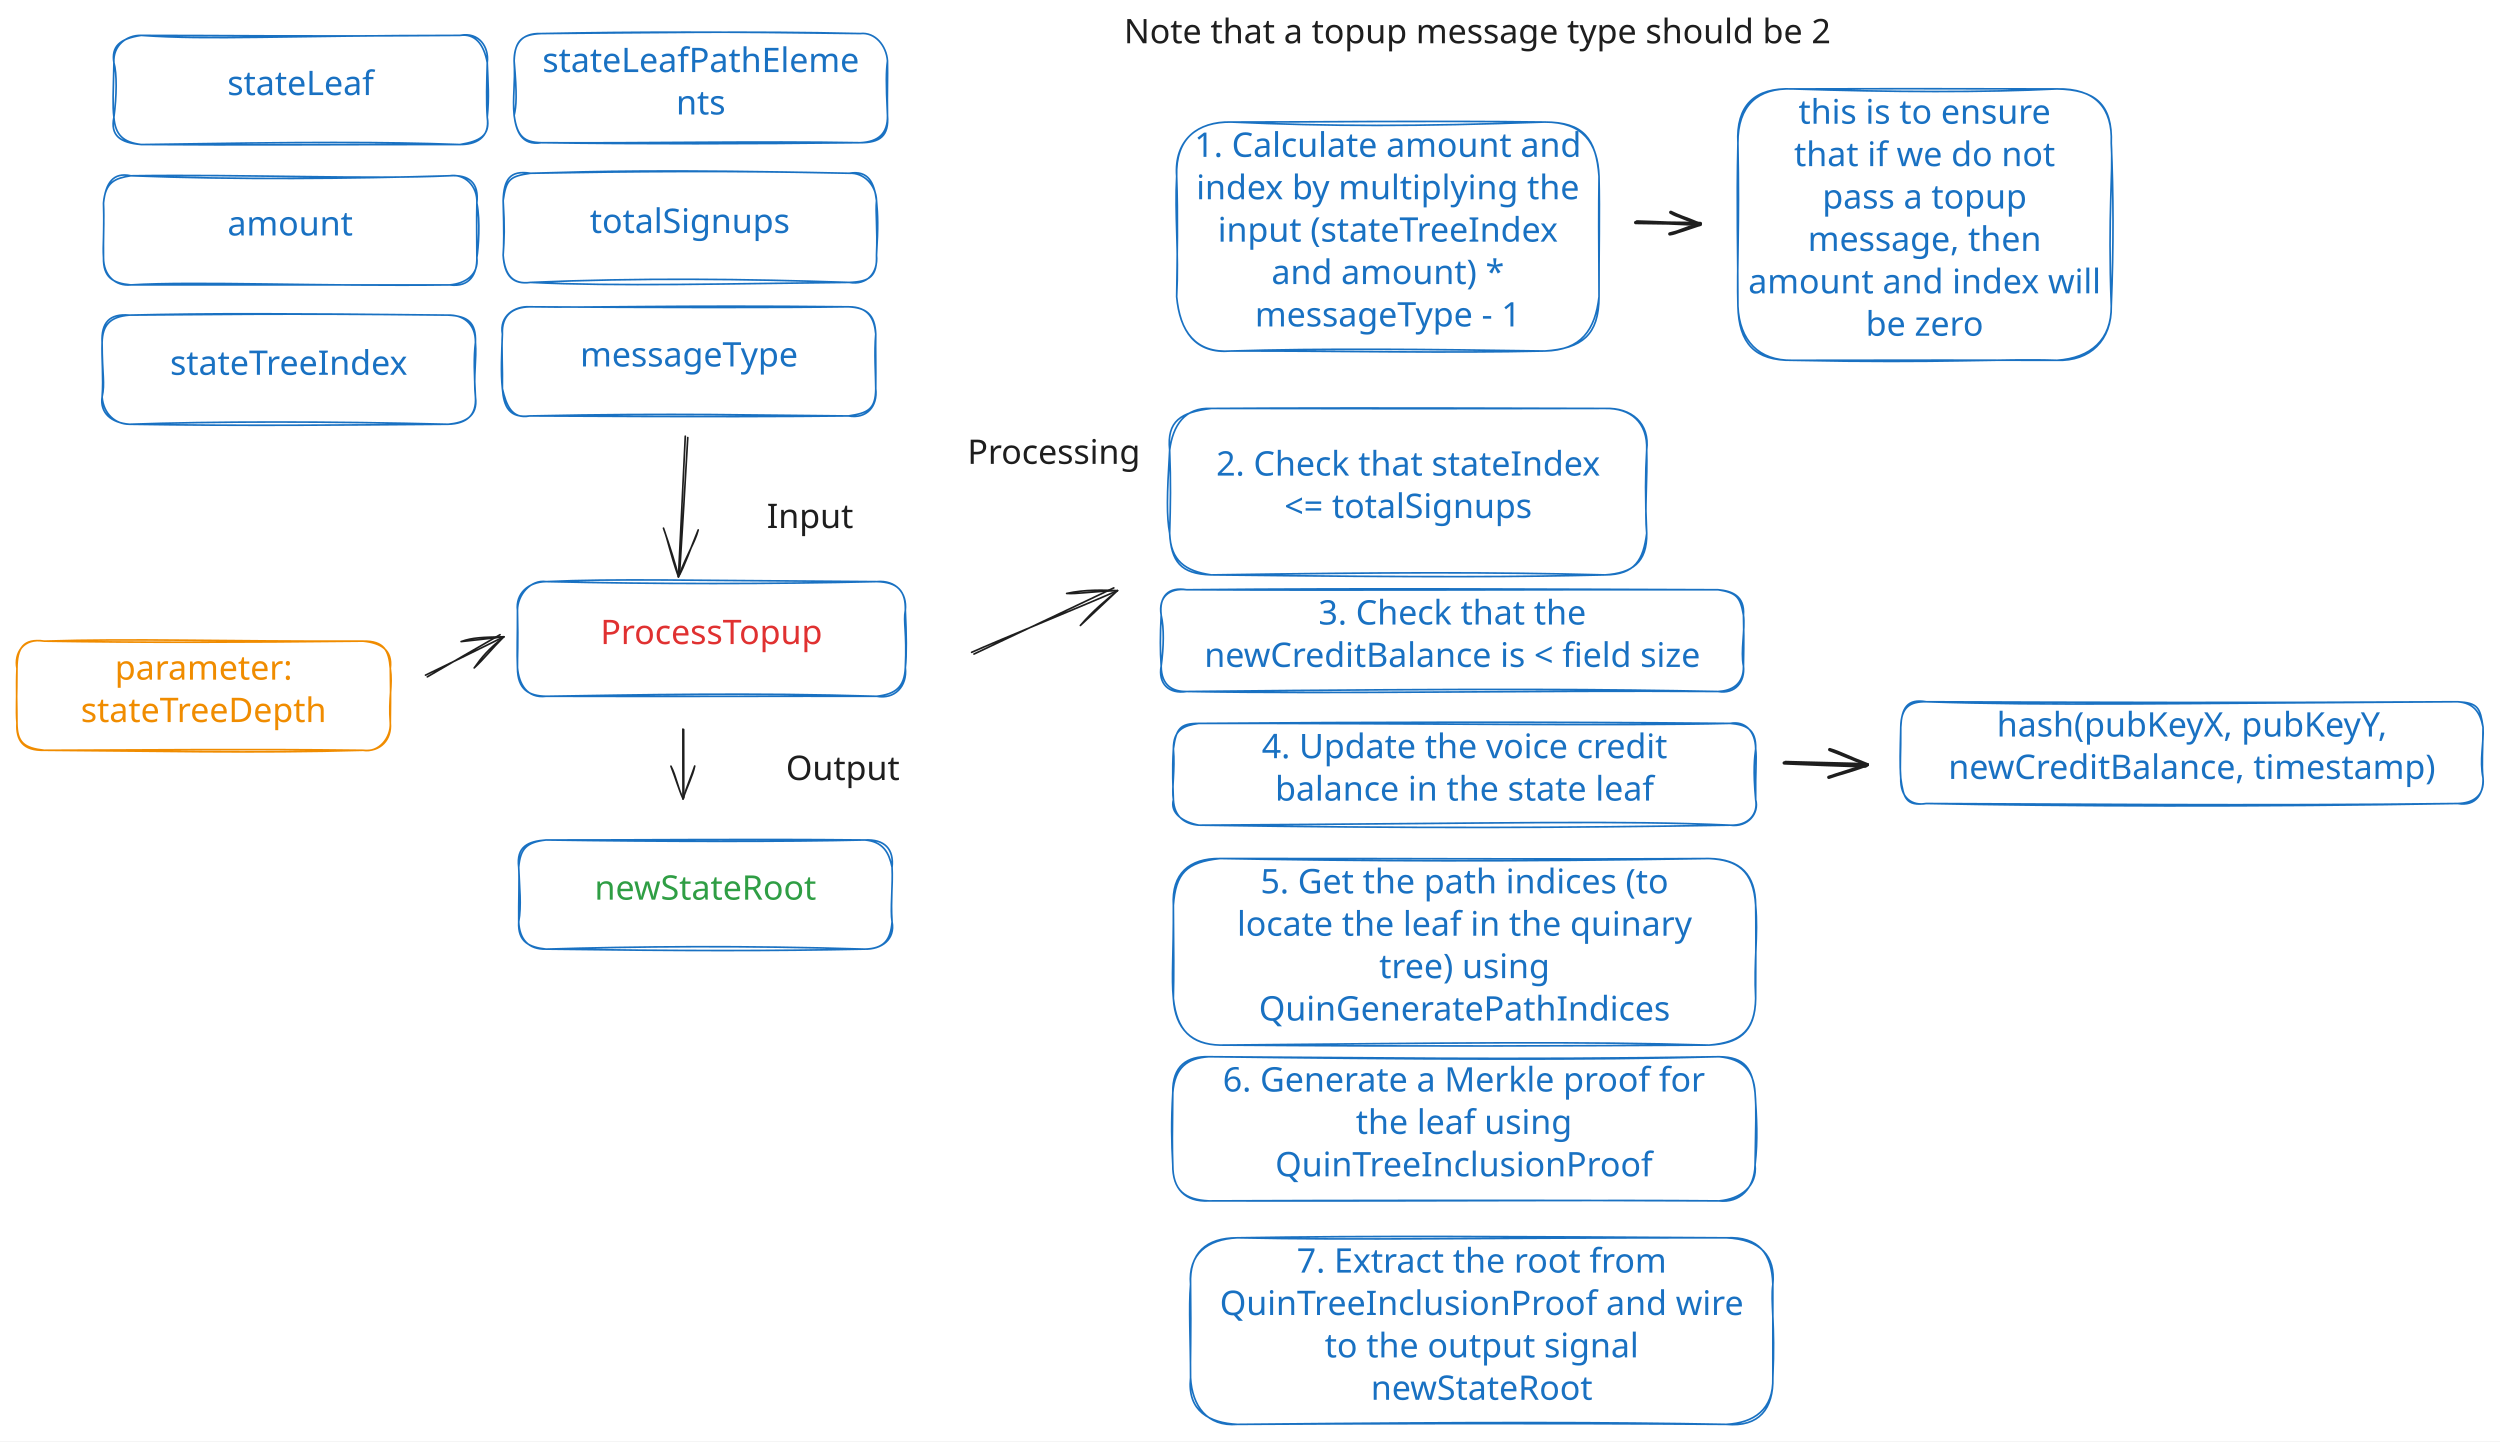
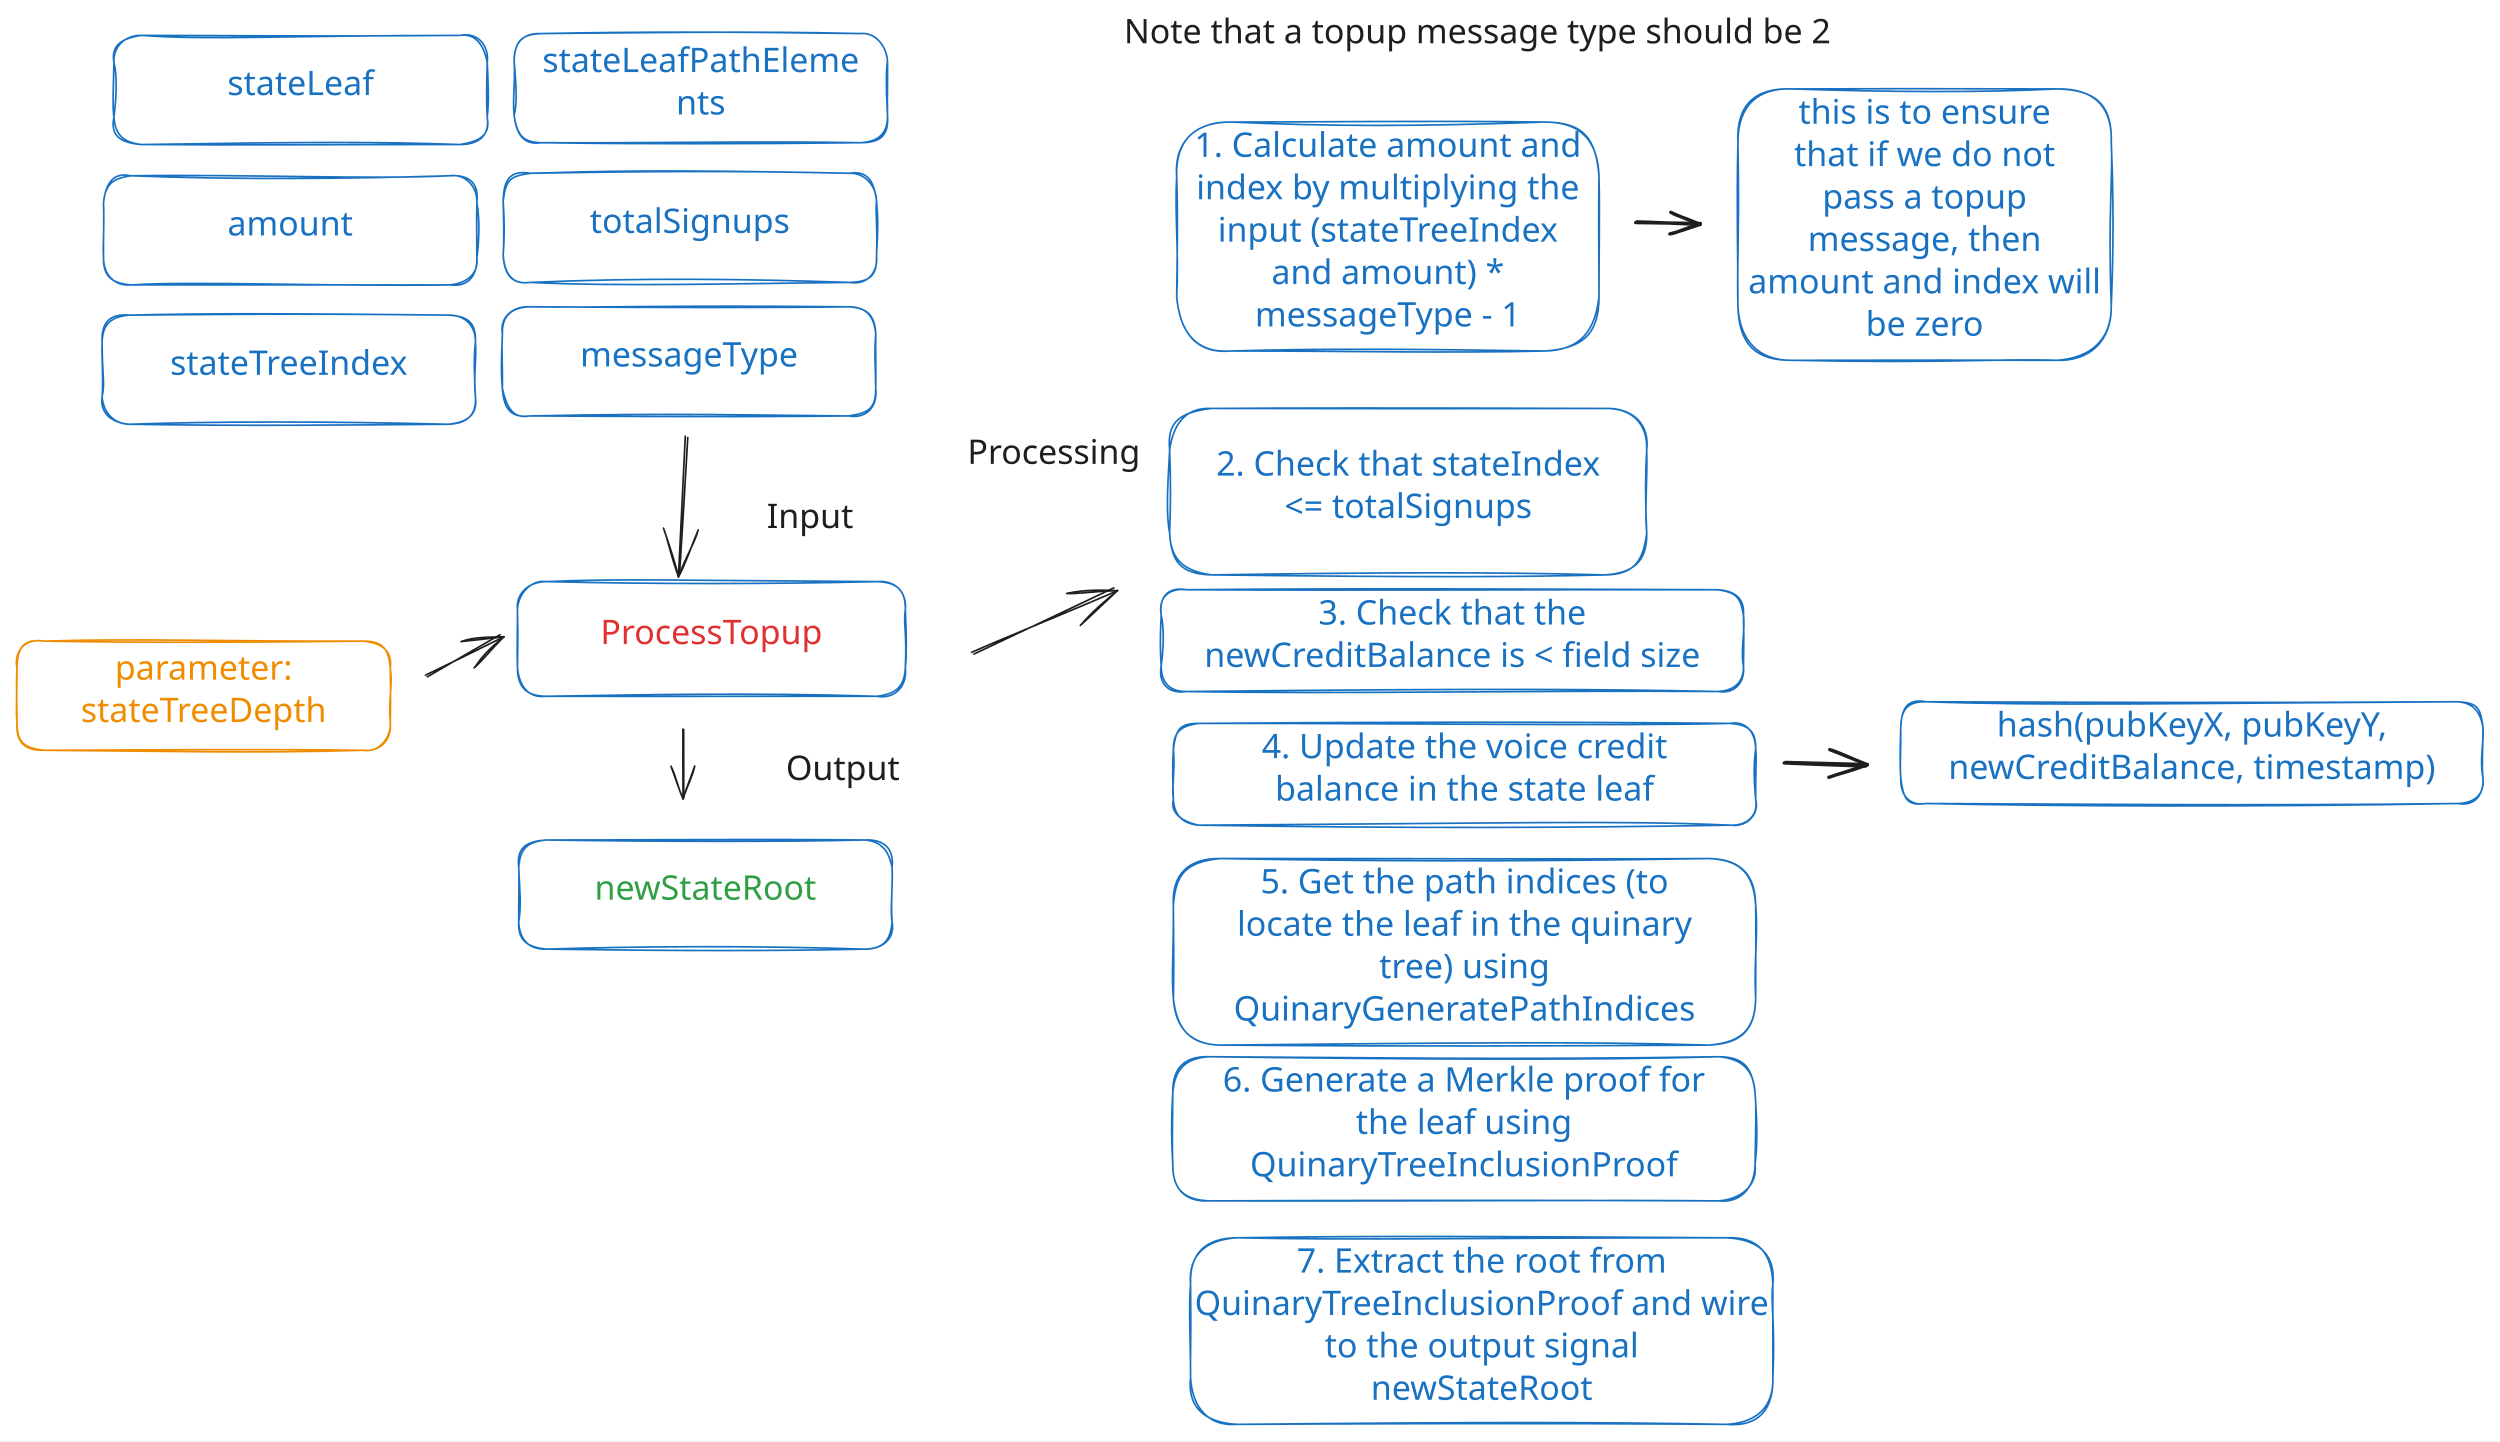
<svg xmlns="http://www.w3.org/2000/svg" version="1.1" viewBox="0 0 1473.952 849.783" width="4421.855" height="2549.349">
  <defs>
    <style class="style-fonts">
      @font-face {
        font-family: "Virgil";
        src: url("https://excalidraw.com/Virgil.woff2");
      }
      @font-face {
        font-family: "Cascadia";
        src: url("https://excalidraw.com/Cascadia.woff2");
      }
      @font-face {
        font-family: "Assistant";
        src: url("https://excalidraw.com/Assistant-Regular.woff2");
      }
    </style>
  </defs>
  <rect x="0" y="0" width="1473.952" height="849.783" fill="#ffffff" />
  <g stroke-linecap="round" transform="translate(305.0938 342.9127) rotate(0 114.3381 33.80052)">
    <path d="M16.9 0 C57.53 -1.87, 99.09 -0.68, 211.78 0 M16.9 0 C82.55 1.51, 148.92 1.5, 211.78 0 M211.78 0 C223.1 -1.04, 229.77 6.62, 228.68 16.9 M211.78 0 C224.37 0.26, 228.95 5.67, 228.68 16.9 M228.68 16.9 C227.38 24.03, 229.65 29.38, 228.68 50.7 M228.68 16.9 C229.34 30.33, 229.53 43.83, 228.68 50.7 M228.68 50.7 C228.16 62.5, 222.59 66.36, 211.78 67.6 M228.68 50.7 C229.96 61.89, 222.26 69.56, 211.78 67.6 M211.78 67.6 C139.81 65.29, 69.82 66.76, 16.9 67.6 M211.78 67.6 C155.59 67.48, 100.16 67.86, 16.9 67.6 M16.9 67.6 C6.87 67.4, -0.02 63.87, 0 50.7 M16.9 67.6 C5.55 69.05, 0.8 60.23, 0 50.7 M0 50.7 C-0.1 44.1, 0.52 37.54, 0 16.9 M0 50.7 C-0.42 42.13, 0.05 31.42, 0 16.9 M0 16.9 C-1.19 7.08, 6.43 0.12, 16.9 0 M0 16.9 C0 7.76, 7.86 -1.36, 16.9 0" stroke="#1971c2" stroke-width="1" fill="none" />
  </g>
  <g transform="translate(352.512 364.2132) rotate(0 66.91992 12.5)">
    <text x="66.92" y="0" font-family="Virgil, Segoe UI Emoji" font-size="20px" fill="#e03131" text-anchor="middle" style="white-space: pre;" direction="ltr" dominant-baseline="text-before-edge">ProcessTopup</text>
  </g>
  <g stroke-linecap="round">
    <g transform="translate(405.4938 257.5425) rotate(0 -2.720255 40.8157)">
      <path d="M0 0.44 C-0.69 13.93, -3.96 67.51, -4.86 81.21 M-1.46 -0.37 C-2.19 13.26, -4.72 69, -5.5 82.53" stroke="#1e1e1e" stroke-width="1" fill="none" />
    </g>
    <g transform="translate(405.4938 257.5425) rotate(0 -2.720255 40.8157)">
      <path d="M-14.32 53.85 C-11.39 61.73, -10.7 67.69, -5.5 82.53 M-14.32 53.85 C-10.7 64.25, -6.8 76.25, -5.5 82.53" stroke="#1e1e1e" stroke-width="1" fill="none" />
    </g>
    <g transform="translate(405.4938 257.5425) rotate(0 -2.720255 40.8157)">
      <path d="M6.17 54.89 C4.16 62.52, -0.08 68.23, -5.5 82.53 M6.17 54.89 C1.93 65.06, -2.02 76.66, -5.5 82.53" stroke="#1e1e1e" stroke-width="1" fill="none" />
    </g>
  </g>
  <mask />
  <g transform="translate(452.0787 295.7899) rotate(0 26.37997 12.5)">
    <text x="0" y="0" font-family="Virgil, Segoe UI Emoji" font-size="20px" fill="#1e1e1e" text-anchor="start" style="white-space: pre;" direction="ltr" dominant-baseline="text-before-edge">Input</text>
  </g>
  <g transform="translate(463.3649 444.3568) rotate(0 34.84996 12.5)">
    <text x="0" y="0" font-family="Virgil, Segoe UI Emoji" font-size="20px" fill="#1e1e1e" text-anchor="start" style="white-space: pre;" direction="ltr" dominant-baseline="text-before-edge">Output</text>
  </g>
  <g stroke-linecap="round">
    <g transform="translate(402.6604 429.672) rotate(0 0.2229014 20.51106)">
      <path d="M0.41 0.45 C0.49 7.16, 0.4 33.93, 0.46 40.74 M-0.04 0.2 C-0.04 7.22, -0.06 34.6, 0.04 41.29" stroke="#1e1e1e" stroke-width="1" fill="none" />
    </g>
    <g transform="translate(402.6604 429.672) rotate(0 0.2229014 20.51106)">
      <path d="M-7.09 22.05 C-4.04 27.85, -3.23 34.17, 0.04 41.29 M-7.09 22.05 C-4.48 28.77, -2.5 35.54, 0.04 41.29" stroke="#1e1e1e" stroke-width="1" fill="none" />
    </g>
    <g transform="translate(402.6604 429.672) rotate(0 0.2229014 20.51106)">
      <path d="M6.94 21.97 C5.76 27.85, 2.34 34.19, 0.04 41.29 M6.94 21.97 C4.65 28.73, 1.73 35.52, 0.04 41.29" stroke="#1e1e1e" stroke-width="1" fill="none" />
    </g>
  </g>
  <mask />
  <g stroke-linecap="round" transform="translate(305.8244 495.2354) rotate(0 110.0576 32.17742)">
    <path d="M16.09 0 C85.53 1.05, 158.03 1.11, 204.03 0 M16.09 0 C73.68 0.08, 132.65 -0.7, 204.03 0 M204.03 0 C214.73 0.93, 218.3 7.29, 220.12 16.09 M204.03 0 C215.82 -0.58, 221.29 5.45, 220.12 16.09 M220.12 16.09 C220.69 27.55, 218.92 41.02, 220.12 48.27 M220.12 16.09 C220.65 25.67, 219.25 34.67, 220.12 48.27 M220.12 48.27 C219.27 58.96, 215.39 64.08, 204.03 64.35 M220.12 48.27 C222.11 58.75, 213.77 64.55, 204.03 64.35 M204.03 64.35 C149.29 65.5, 96.87 65.44, 16.09 64.35 M204.03 64.35 C134.83 62.14, 67.68 62.75, 16.09 64.35 M16.09 64.35 C5.58 64.6, 0.48 58.42, 0 48.27 M16.09 64.35 C6.42 63.22, -0.61 60.37, 0 48.27 M0 48.27 C1.75 38.73, 0.42 27.61, 0 16.09 M0 48.27 C-0.14 36.28, 0.47 22.61, 0 16.09 M0 16.09 C0.93 5.16, 4.53 1.35, 16.09 0 M0 16.09 C-1.49 3.81, 5.48 0.78, 16.09 0" stroke="#1971c2" stroke-width="1" fill="none" />
  </g>
  <g transform="translate(346.6221 514.9128) rotate(0 69.25994 12.5)">
    <text x="69.26" y="0" font-family="Virgil, Segoe UI Emoji" font-size="20px" fill="#2f9e44" text-anchor="middle" style="white-space: pre;" direction="ltr" dominant-baseline="text-before-edge">newStateRoot</text>
  </g>
  <g transform="translate(570.3737 257.9635) rotate(0 49.66994 12.5)">
    <text x="0" y="0" font-family="Virgil, Segoe UI Emoji" font-size="20px" fill="#1e1e1e" text-anchor="start" style="white-space: pre;" direction="ltr" dominant-baseline="text-before-edge">Processing</text>
  </g>
  <g stroke-linecap="round">
    <g transform="translate(574.095 385.6056) rotate(0 41.82364 -19.5667)">
      <path d="M0.14 0.02 C13.79 -6.5, 68.74 -32.34, 82.58 -39 M-1.24 -1.01 C12.71 -7.33, 70.84 -31.05, 84.74 -37.39" stroke="#1e1e1e" stroke-width="1" fill="none" />
    </g>
    <g transform="translate(574.095 385.6056) rotate(0 41.82364 -19.5667)">
      <path d="M62.87 -16.85 C70.71 -26, 78.72 -32.34, 84.74 -37.39 M62.87 -16.85 C67.06 -20.78, 73.54 -26.78, 84.74 -37.39" stroke="#1e1e1e" stroke-width="1" fill="none" />
    </g>
    <g transform="translate(574.095 385.6056) rotate(0 41.82364 -19.5667)">
      <path d="M54.78 -35.72 C65.53 -38.12, 76.44 -37.72, 84.74 -37.39 M54.78 -35.72 C60.86 -35.28, 69.22 -36.89, 84.74 -37.39" stroke="#1e1e1e" stroke-width="1" fill="none" />
    </g>
  </g>
  <mask />
  <g stroke-linecap="round" transform="translate(296.2022 180.8811) rotate(0 110.0576 32.17742)">
    <path d="M16.09 0 C54.49 0.7, 96.49 -1.09, 204.03 0 M16.09 0 C91.09 0.51, 165.77 0.6, 204.03 0 M204.03 0 C214.24 0.53, 219.66 4.13, 220.12 16.09 M204.03 0 C216.04 -0.08, 219.33 7.32, 220.12 16.09 M220.12 16.09 C219.12 26.97, 220.1 40.16, 220.12 48.27 M220.12 16.09 C219.97 25.38, 220.3 34.96, 220.12 48.27 M220.12 48.27 C221.35 58.79, 214.73 66.25, 204.03 64.35 M220.12 48.27 C220.03 60.44, 215.55 62.62, 204.03 64.35 M204.03 64.35 C165.74 64.74, 128.44 65, 16.09 64.35 M204.03 64.35 C152.78 64.03, 102.27 62.48, 16.09 64.35 M16.09 64.35 C4.18 65.8, 0.8 59.11, 0 48.27 M16.09 64.35 C5.37 66.48, 2.23 57.63, 0 48.27 M0 48.27 C-1.03 39, -0.41 27.04, 0 16.09 M0 48.27 C0.26 36.78, -0.59 24.75, 0 16.09 M0 16.09 C-0.49 5.05, 5.93 0.28, 16.09 0 M0 16.09 C-1.92 5.47, 7.15 -0.58, 16.09 0" stroke="#1971c2" stroke-width="1" fill="none" />
  </g>
  <g transform="translate(343.3198 200.5585) rotate(0 62.93993 12.5)">
    <text x="62.94" y="0" font-family="Virgil, Segoe UI Emoji" font-size="20px" fill="#1971c2" text-anchor="middle" style="white-space: pre;" direction="ltr" dominant-baseline="text-before-edge">messageType</text>
  </g>
  <g stroke-linecap="round" transform="translate(693.7411 71.95385) rotate(0 124.5071 67.5)">
    <path d="M32 0 C89.24 2.61, 142.13 2.7, 217.01 0 M32 0 C87.91 0.02, 144.11 -0.87, 217.01 0 M217.01 0 C239.46 -0.07, 248.33 12.37, 249.01 32 M217.01 0 C239.82 0.09, 247.28 9.51, 249.01 32 M249.01 32 C248.73 52.05, 248.8 67.78, 249.01 103 M249.01 32 C249.56 53.79, 248.94 76.74, 249.01 103 M249.01 103 C248.94 125.59, 239.04 133.49, 217.01 135 M249.01 103 C246.75 122.49, 238.55 134.57, 217.01 135 M217.01 135 C158.94 136.37, 101.04 134.91, 32 135 M217.01 135 C149.82 133.97, 84.21 133.31, 32 135 M32 135 C10.67 136.85, 1.94 123.15, 0 103 M32 135 C11.06 136.47, 1.79 123.39, 0 103 M0 103 C1.42 77.1, -1.28 53.89, 0 32 M0 103 C0.32 79.13, 0.85 55.72, 0 32 M0 32 C-1.67 10.76, 12.22 -0.5, 32 0 M0 32 C-0.75 9.29, 12.46 -0.11, 32 0" stroke="#1971c2" stroke-width="1" fill="none" />
  </g>
  <g stroke-linecap="round" transform="translate(10 378.0046) rotate(0 110.0576 32.17742)">
    <path d="M16.09 0 C68.15 -1.73, 122.06 0.23, 204.03 0 M16.09 0 C72.79 0.93, 130.64 0.81, 204.03 0 M204.03 0 C216.49 -0.21, 219.26 5.53, 220.12 16.09 M204.03 0 C214.53 1.05, 221.54 5.13, 220.12 16.09 M220.12 16.09 C221.68 26.41, 218.91 33.37, 220.12 48.27 M220.12 16.09 C220.25 23.29, 220.38 29.96, 220.12 48.27 M220.12 48.27 C221.04 58.01, 214.22 65.55, 204.03 64.35 M220.12 48.27 C220.6 56.82, 213.39 66.02, 204.03 64.35 M204.03 64.35 C142.02 66.3, 75.13 64.7, 16.09 64.35 M204.03 64.35 C136.11 63.48, 66.85 64.26, 16.09 64.35 M16.09 64.35 C4.07 63, 0.1 59.67, 0 48.27 M16.09 64.35 C3.52 64.66, -0.57 58.63, 0 48.27 M0 48.27 C0.05 39.26, -0.55 26.5, 0 16.09 M0 48.27 C-0.68 40.49, 0.03 33.16, 0 16.09 M0 16.09 C0.1 4.04, 3.7 -1.75, 16.09 0 M0 16.09 C-1.8 7.18, 3.68 -2.17, 16.09 0" stroke="#f08c00" stroke-width="1" fill="none" />
  </g>
  <g transform="translate(39.11765 385.1821) rotate(0 80.93992 25)">
    <text x="80.94" y="0" font-family="Virgil, Segoe UI Emoji" font-size="20px" fill="#f08c00" text-anchor="middle" style="white-space: pre;" direction="ltr" dominant-baseline="text-before-edge">parameter: </text>
    <text x="80.94" y="25" font-family="Virgil, Segoe UI Emoji" font-size="20px" fill="#f08c00" text-anchor="middle" style="white-space: pre;" direction="ltr" dominant-baseline="text-before-edge">stateTreeDepth</text>
  </g>
  <g stroke-linecap="round">
    <g transform="translate(251.1663 399.0185) rotate(0 22.2789 -12.10115)">
      <path d="M0.77 0.05 C8.11 -4.26, 36.44 -20.76, 43.65 -24.81 M-0.29 -0.97 C7.47 -4.61, 38.67 -19.93, 45.89 -23.59" stroke="#1e1e1e" stroke-width="1" fill="none" />
    </g>
    <g transform="translate(251.1663 399.0185) rotate(0 22.2789 -12.10115)">
      <path d="M28.41 -5.22 C32.98 -11.73, 36.55 -15.94, 45.89 -23.59 M28.41 -5.22 C34.44 -10.78, 38.36 -16.08, 45.89 -23.59" stroke="#1e1e1e" stroke-width="1" fill="none" />
    </g>
    <g transform="translate(251.1663 399.0185) rotate(0 22.2789 -12.10115)">
      <path d="M20.69 -20.75 C27.45 -23.18, 33.07 -23.26, 45.89 -23.59 M20.69 -20.75 C29.07 -21.66, 35.3 -22.32, 45.89 -23.59" stroke="#1e1e1e" stroke-width="1" fill="none" />
    </g>
  </g>
  <mask />
  <g stroke-linecap="round" transform="translate(60.19857 185.7884) rotate(0 110.0576 32.17742)">
    <path d="M16.09 0 C62.22 -1.13, 107.83 -1.02, 204.03 0 M16.09 0 C59.03 -0.2, 102.34 -1.15, 204.03 0 M204.03 0 C215.74 0.57, 220.52 4.29, 220.12 16.09 M204.03 0 C212.68 -0.24, 220.27 4.96, 220.12 16.09 M220.12 16.09 C220.93 26.13, 218.82 35.82, 220.12 48.27 M220.12 16.09 C219.02 25.03, 219.41 34.5, 220.12 48.27 M220.12 48.27 C221.81 60.3, 213 63.5, 204.03 64.35 M220.12 48.27 C220.78 58.91, 215.13 64.01, 204.03 64.35 M204.03 64.35 C135.41 62.57, 64.31 62.6, 16.09 64.35 M204.03 64.35 C143.56 64.83, 81.93 65.41, 16.09 64.35 M16.09 64.35 C5.35 63.47, -1.37 57.66, 0 48.27 M16.09 64.35 C7.58 64.29, 0.84 58.06, 0 48.27 M0 48.27 C1.83 40.03, 0.06 35.6, 0 16.09 M0 48.27 C0.87 36.89, -0.34 25.69, 0 16.09 M0 16.09 C-0.54 4.56, 4.18 -1.01, 16.09 0 M0 16.09 C0.29 5.95, 4.53 0.96, 16.09 0" stroke="#1971c2" stroke-width="1" fill="none" />
  </g>
  <g transform="translate(91.20621 205.4659) rotate(0 79.04993 12.5)">
    <text x="79.05" y="0" font-family="Virgil, Segoe UI Emoji" font-size="20px" fill="#1971c2" text-anchor="middle" style="white-space: pre;" direction="ltr" dominant-baseline="text-before-edge">stateTreeIndex</text>
  </g>
  <g stroke-linecap="round" transform="translate(61.02653 103.6279) rotate(0 110.0576 32.17742)">
    <path d="M16.09 0 C84.72 -0.96, 156.62 2.27, 204.03 0 M16.09 0 C79.6 2.47, 144.96 1.77, 204.03 0 M204.03 0 C212.97 -1.42, 220.64 6.16, 220.12 16.09 M204.03 0 C215.65 -0.8, 221.47 4.18, 220.12 16.09 M220.12 16.09 C222.25 26.63, 221.03 42.69, 220.12 48.27 M220.12 16.09 C219.86 27.01, 220.12 37.07, 220.12 48.27 M220.12 48.27 C220.31 57.78, 216.15 65.92, 204.03 64.35 M220.12 48.27 C221.32 58.33, 213.33 63.58, 204.03 64.35 M204.03 64.35 C128.46 65.32, 54.07 61.95, 16.09 64.35 M204.03 64.35 C133.66 64.39, 64.65 64.32, 16.09 64.35 M16.09 64.35 C7.16 65.22, -0.02 58.97, 0 48.27 M16.09 64.35 C5.46 63.36, -0.22 59.93, 0 48.27 M0 48.27 C-0.53 40.11, 0.55 35.99, 0 16.09 M0 48.27 C-0.22 37.87, 0.48 25.23, 0 16.09 M0 16.09 C1.02 3.73, 6.8 1.45, 16.09 0 M0 16.09 C1.27 4.1, 5.83 -2.25, 16.09 0" stroke="#1971c2" stroke-width="1" fill="none" />
  </g>
  <g transform="translate(136.5441 123.3053) rotate(0 34.53997 12.5)">
    <text x="34.54" y="0" font-family="Virgil, Segoe UI Emoji" font-size="20px" fill="#1971c2" text-anchor="middle" style="white-space: pre;" direction="ltr" dominant-baseline="text-before-edge">amount</text>
  </g>
  <g stroke-linecap="round" transform="translate(296.654 102.1535) rotate(0 110.0576 32.17742)">
    <path d="M16.09 0 C55.14 -1.16, 94.08 -2.35, 204.03 0 M16.09 0 C76.54 -1.06, 134.64 -1.64, 204.03 0 M204.03 0 C215.37 -1.89, 218.74 5.5, 220.12 16.09 M204.03 0 C212.64 -0.53, 219.84 6.99, 220.12 16.09 M220.12 16.09 C219.38 23.49, 220.82 32.02, 220.12 48.27 M220.12 16.09 C220.92 24.62, 221.19 31.29, 220.12 48.27 M220.12 48.27 C221.17 58.89, 214.37 66.19, 204.03 64.35 M220.12 48.27 C220.53 60.65, 216.41 63.94, 204.03 64.35 M204.03 64.35 C142.08 62.24, 80.72 61.56, 16.09 64.35 M204.03 64.35 C134.57 65.07, 65.97 66.85, 16.09 64.35 M16.09 64.35 C5.92 65.74, 0.71 60.74, 0 48.27 M16.09 64.35 C5.84 65.73, 0.95 60.21, 0 48.27 M0 48.27 C0.67 38.88, 1 31.88, 0 16.09 M0 48.27 C0.43 42.06, 0.51 35.17, 0 16.09 M0 16.09 C0.42 3.58, 3.97 -1.93, 16.09 0 M0 16.09 C1.8 3.5, 3.97 1.8, 16.09 0" stroke="#1971c2" stroke-width="1" fill="none" />
  </g>
  <g transform="translate(356.0416 121.8309) rotate(0 50.66994 12.5)">
    <text x="50.67" y="0" font-family="Virgil, Segoe UI Emoji" font-size="20px" fill="#1971c2" text-anchor="middle" style="white-space: pre;" direction="ltr" dominant-baseline="text-before-edge">totalSignups</text>
  </g>
  <g stroke-linecap="round" transform="translate(67.15681 20.86625) rotate(0 110.0576 32.17742)">
    <path d="M16.09 0 C56.84 2.95, 99.44 0.05, 204.03 0 M16.09 0 C63.61 -0.03, 109.81 0.75, 204.03 0 M204.03 0 C212.77 -1.27, 218.12 5.09, 220.12 16.09 M204.03 0 C215.41 -2.28, 221.31 7.09, 220.12 16.09 M220.12 16.09 C220.57 28.06, 221.33 36.2, 220.12 48.27 M220.12 16.09 C219.78 28.08, 219.48 39.06, 220.12 48.27 M220.12 48.27 C221.97 59.03, 215.88 62.39, 204.03 64.35 M220.12 48.27 C221.92 60.78, 212.88 64.44, 204.03 64.35 M204.03 64.35 C136.73 64.3, 72.69 64.82, 16.09 64.35 M204.03 64.35 C158.21 62.65, 113.03 62.8, 16.09 64.35 M16.09 64.35 C5.6 63.02, 0.82 58.82, 0 48.27 M16.09 64.35 C3.77 63.32, -2.23 59.18, 0 48.27 M0 48.27 C1.68 35.83, 1.85 22.31, 0 16.09 M0 48.27 C-0.86 41.63, -0.38 33.18, 0 16.09 M0 16.09 C-1.55 6.51, 3.38 1.92, 16.09 0 M0 16.09 C-0.66 6.08, 7.37 -0.26, 16.09 0" stroke="#1971c2" stroke-width="1" fill="none" />
  </g>
  <g transform="translate(125.3544 40.54367) rotate(0 51.85995 12.5)">
    <text x="51.86" y="0" font-family="Virgil, Segoe UI Emoji" font-size="20px" fill="#1971c2" text-anchor="middle" style="white-space: pre;" direction="ltr" dominant-baseline="text-before-edge">stateLeaf</text>
  </g>
  <g stroke-linecap="round" transform="translate(303.1245 19.78877) rotate(0 110.0576 32.17742)">
    <path d="M16.09 0 C71.71 -1.13, 125.05 -1.11, 204.03 0 M16.09 0 C78.34 -0.43, 139.39 -1.58, 204.03 0 M204.03 0 C212.84 -1.02, 219.55 7.33, 220.12 16.09 M204.03 0 C213.15 -1, 219.5 7.47, 220.12 16.09 M220.12 16.09 C219.32 22.17, 219.16 28.57, 220.12 48.27 M220.12 16.09 C220.37 25.78, 219.87 34.74, 220.12 48.27 M220.12 48.27 C220.36 58.92, 214.76 63.83, 204.03 64.35 M220.12 48.27 C221.05 60.49, 215.71 64.38, 204.03 64.35 M204.03 64.35 C143.22 63.26, 80.22 64.7, 16.09 64.35 M204.03 64.35 C138.74 65.11, 73.3 65.2, 16.09 64.35 M16.09 64.35 C4.2 66.23, 1.17 57.34, 0 48.27 M16.09 64.35 C5.79 64.1, 1.78 60.64, 0 48.27 M0 48.27 C1.31 42.61, 1.8 36.71, 0 16.09 M0 48.27 C-1.03 37.74, 0.78 29.26, 0 16.09 M0 16.09 C0.04 7.08, 3.51 -0.5, 16.09 0 M0 16.09 C0.48 3.81, 4.83 0.47, 16.09 0" stroke="#1971c2" stroke-width="1" fill="none" />
  </g>
  <g transform="translate(310.8122 26.96619) rotate(0 102.3699 25)">
    <text x="102.37" y="0" font-family="Virgil, Segoe UI Emoji" font-size="20px" fill="#1971c2" text-anchor="middle" style="white-space: pre;" direction="ltr" dominant-baseline="text-before-edge">stateLeafPathEleme</text>
    <text x="102.37" y="25" font-family="Virgil, Segoe UI Emoji" font-size="20px" fill="#1971c2" text-anchor="middle" style="white-space: pre;" direction="ltr" dominant-baseline="text-before-edge">nts</text>
  </g>
  <g transform="translate(699.3683 76.95385) rotate(0 118.8799 62.5)">
    <text x="118.88" y="0" font-family="Virgil, Segoe UI Emoji" font-size="20px" fill="#1971c2" text-anchor="middle" style="white-space: pre;" direction="ltr" dominant-baseline="text-before-edge">1. Calculate amount and</text>
    <text x="118.88" y="25" font-family="Virgil, Segoe UI Emoji" font-size="20px" fill="#1971c2" text-anchor="middle" style="white-space: pre;" direction="ltr" dominant-baseline="text-before-edge">index by multiplying the </text>
    <text x="118.88" y="50" font-family="Virgil, Segoe UI Emoji" font-size="20px" fill="#1971c2" text-anchor="middle" style="white-space: pre;" direction="ltr" dominant-baseline="text-before-edge">input (stateTreeIndex </text>
    <text x="118.88" y="75" font-family="Virgil, Segoe UI Emoji" font-size="20px" fill="#1971c2" text-anchor="middle" style="white-space: pre;" direction="ltr" dominant-baseline="text-before-edge">and amount) * </text>
    <text x="118.88" y="100" font-family="Virgil, Segoe UI Emoji" font-size="20px" fill="#1971c2" text-anchor="middle" style="white-space: pre;" direction="ltr" dominant-baseline="text-before-edge">messageType - 1</text>
  </g>
  <g transform="translate(662.6824 10) rotate(0 227.5398 12.5)">
    <text x="0" y="0" font-family="Virgil, Segoe UI Emoji" font-size="20px" fill="#1e1e1e" text-anchor="start" style="white-space: pre;" direction="ltr" dominant-baseline="text-before-edge">Note that a topup message type should be 2</text>
  </g>
  <g stroke-linecap="round" transform="translate(1024.643 52.43111) rotate(0 110.0576 80)">
    <path d="M32 0 C74.21 -0.15, 117.51 -0.22, 188.12 0 M32 0 C89.99 1.97, 146.41 2.13, 188.12 0 M188.12 0 C210.84 -0.48, 221.04 11.47, 220.12 32 M188.12 0 C210.62 0.44, 220.95 8.96, 220.12 32 M220.12 32 C221.29 50.49, 218.04 71.95, 220.12 128 M220.12 32 C221.41 62.16, 221.57 92.34, 220.12 128 M220.12 128 C220.51 148.28, 207.61 160.68, 188.12 160 M220.12 128 C220.31 147.67, 208.23 158.61, 188.12 160 M188.12 160 C154.62 158.86, 123.02 161.95, 32 160 M188.12 160 C146.5 159.89, 104.22 159.84, 32 160 M32 160 C12.35 160.32, 0.92 148.38, 0 128 M32 160 C9.95 160.28, 0.54 150.14, 0 128 M0 128 C-0.68 105.2, 1.02 82.03, 0 32 M0 128 C0.03 97.89, -0.87 68.18, 0 32 M0 32 C-1.2 9.81, 9.65 -0.95, 32 0 M0 32 C-0.18 9.66, 11.87 -0.76, 32 0" stroke="#1971c2" stroke-width="1" fill="none" />
  </g>
  <g transform="translate(1030.951 57.43111) rotate(0 103.7499 75)">
    <text x="103.75" y="0" font-family="Virgil, Segoe UI Emoji" font-size="20px" fill="#1971c2" text-anchor="middle" style="white-space: pre;" direction="ltr" dominant-baseline="text-before-edge">this is to ensure </text>
    <text x="103.75" y="25" font-family="Virgil, Segoe UI Emoji" font-size="20px" fill="#1971c2" text-anchor="middle" style="white-space: pre;" direction="ltr" dominant-baseline="text-before-edge">that if we do not </text>
    <text x="103.75" y="50" font-family="Virgil, Segoe UI Emoji" font-size="20px" fill="#1971c2" text-anchor="middle" style="white-space: pre;" direction="ltr" dominant-baseline="text-before-edge">pass a topup </text>
    <text x="103.75" y="75" font-family="Virgil, Segoe UI Emoji" font-size="20px" fill="#1971c2" text-anchor="middle" style="white-space: pre;" direction="ltr" dominant-baseline="text-before-edge">message, then </text>
    <text x="103.75" y="100" font-family="Virgil, Segoe UI Emoji" font-size="20px" fill="#1971c2" text-anchor="middle" style="white-space: pre;" direction="ltr" dominant-baseline="text-before-edge">amount and index will</text>
    <text x="103.75" y="125" font-family="Virgil, Segoe UI Emoji" font-size="20px" fill="#1971c2" text-anchor="middle" style="white-space: pre;" direction="ltr" dominant-baseline="text-before-edge">be zero</text>
  </g>
  <g stroke-linecap="round">
    <g transform="translate(964.8395 131.1347) rotate(0 18.62336 0.4400617)">
      <path d="M-0.47 0.09 C5.87 0.16, 31.43 0.51, 37.66 0.62 M0.29 -0.33 C6.63 -0.22, 31.14 0.92, 37.43 1.18" stroke="#1e1e1e" stroke-width="2" fill="none" />
    </g>
    <g transform="translate(964.8395 131.1347) rotate(0 18.62336 0.4400617)">
      <path d="M19.67 6.78 C23.86 6.28, 27.29 3.72, 37.43 1.18 M19.67 6.78 C24.43 5.65, 29.32 3.87, 37.43 1.18" stroke="#1e1e1e" stroke-width="2" fill="none" />
    </g>
    <g transform="translate(964.8395 131.1347) rotate(0 18.62336 0.4400617)">
      <path d="M20.22 -5.95 C24.31 -3.56, 27.62 -3.22, 37.43 1.18 M20.22 -5.95 C24.89 -3.67, 29.63 -2.04, 37.43 1.18" stroke="#1e1e1e" stroke-width="2" fill="none" />
    </g>
  </g>
  <mask />
  <g stroke-linecap="round" transform="translate(689.6045 240.8083) rotate(0 140.6324 49.07071)">
    <path d="M24.54 0 C73.21 -0.32, 122.8 -0.38, 256.73 0 M24.54 0 C91.79 0.13, 160.4 0.24, 256.73 0 M256.73 0 C271.56 -0.29, 281.91 8.02, 281.26 24.54 M256.73 0 C272.38 -0.6, 283.27 8.81, 281.26 24.54 M281.26 24.54 C281.82 41.03, 279.95 60.31, 281.26 73.61 M281.26 24.54 C280.41 38.5, 280.33 52.64, 281.26 73.61 M281.26 73.61 C281.61 90.99, 272.53 97.05, 256.73 98.14 M281.26 73.61 C279.28 89.05, 274.52 98.04, 256.73 98.14 M256.73 98.14 C190.8 96.42, 128.04 96.59, 24.54 98.14 M256.73 98.14 C206.65 99.35, 157.79 99.67, 24.54 98.14 M24.54 98.14 C6.25 97.61, 0.98 90.13, 0 73.61 M24.54 98.14 C9.03 95.89, 0.6 89.72, 0 73.61 M0 73.61 C-1.82 63.8, -1.65 51.55, 0 24.54 M0 73.61 C0.54 57.13, 0.75 43.08, 0 24.54 M0 24.54 C1.91 10.06, 8.84 -0.77, 24.54 0 M0 24.54 C-1.76 7.32, 6.6 2.26, 24.54 0" stroke="#1971c2" stroke-width="1" fill="none" />
  </g>
  <g transform="translate(694.957 264.879) rotate(0 135.2799 25)">
    <text x="135.28" y="0" font-family="Virgil, Segoe UI Emoji" font-size="20px" fill="#1971c2" text-anchor="middle" style="white-space: pre;" direction="ltr" dominant-baseline="text-before-edge">2. Check that stateIndex </text>
    <text x="135.28" y="25" font-family="Virgil, Segoe UI Emoji" font-size="20px" fill="#1971c2" text-anchor="middle" style="white-space: pre;" direction="ltr" dominant-baseline="text-before-edge">&lt;= totalSignups</text>
  </g>
  <g stroke-linecap="round" transform="translate(684.6113 347.6941) rotate(0 171.6496 30)">
    <path d="M15 0 C124.5 -1.05, 234.86 -0.26, 328.3 0 M15 0 C113.05 0.55, 211.63 -0.13, 328.3 0 M328.3 0 C336.39 0.68, 344.15 3.52, 343.3 15 M328.3 0 C339.21 1.8, 341.4 4.18, 343.3 15 M343.3 15 C344.45 23.21, 341.45 36.45, 343.3 45 M343.3 15 C343.49 22.8, 343.63 29.33, 343.3 45 M343.3 45 C344.29 54.52, 338.33 61.69, 328.3 60 M343.3 45 C343.56 55.95, 336.11 59.64, 328.3 60 M328.3 60 C217.01 59.23, 104.36 61.65, 15 60 M328.3 60 C262.77 58.67, 198.78 58.07, 15 60 M15 60 C6.93 60.13, 0.08 56.64, 0 45 M15 60 C4.46 61.69, -1.92 55.37, 0 45 M0 45 C1.51 33.68, 1.78 22.67, 0 15 M0 45 C-0.64 35.9, -0.64 27.3, 0 15 M0 15 C-1.88 4, 5.09 -1.11, 15 0 M0 15 C-1.32 3.76, 4.24 -1.85, 15 0" stroke="#1971c2" stroke-width="1" fill="none" />
  </g>
  <g transform="translate(698.571 352.6941) rotate(0 157.6898 25)">
    <text x="157.69" y="0" font-family="Virgil, Segoe UI Emoji" font-size="20px" fill="#1971c2" text-anchor="middle" style="white-space: pre;" direction="ltr" dominant-baseline="text-before-edge">3. Check that the </text>
    <text x="157.69" y="25" font-family="Virgil, Segoe UI Emoji" font-size="20px" fill="#1971c2" text-anchor="middle" style="white-space: pre;" direction="ltr" dominant-baseline="text-before-edge">newCreditBalance is &lt; field size</text>
  </g>
  <g stroke-linecap="round" transform="translate(691.8162 426.5025) rotate(0 171.6496 30)">
    <path d="M15 0 C140.06 -0.11, 265.18 1.64, 328.3 0 M15 0 C116.71 -0.81, 219.57 -1.04, 328.3 0 M328.3 0 C337.36 0.8, 343.66 3.11, 343.3 15 M328.3 0 C336.86 -1.61, 343.07 4.32, 343.3 15 M343.3 15 C342.67 19.9, 341.68 27.45, 343.3 45 M343.3 15 C344.02 21.15, 343.1 27.04, 343.3 45 M343.3 45 C344.85 53.53, 338.94 60.44, 328.3 60 M343.3 45 C345.54 52.97, 338.7 61.5, 328.3 60 M328.3 60 C263.35 57.08, 201.77 58.89, 15 60 M328.3 60 C233.65 61.6, 138.91 61.98, 15 60 M15 60 C6.47 59.4, 0.48 54.81, 0 45 M15 60 C5.5 58.14, -2.12 52.86, 0 45 M0 45 C-1.12 38.46, 1.1 27.4, 0 15 M0 45 C-0.22 37.65, -0.81 27.94, 0 15 M0 15 C1.66 3.15, 3.76 -0.02, 15 0 M0 15 C0.01 3.8, 5.92 1.28, 15 0" stroke="#1971c2" stroke-width="1" fill="none" />
  </g>
  <g transform="translate(725.9459 431.5025) rotate(0 137.5199 25)">
    <text x="137.52" y="0" font-family="Virgil, Segoe UI Emoji" font-size="20px" fill="#1971c2" text-anchor="middle" style="white-space: pre;" direction="ltr" dominant-baseline="text-before-edge">4. Update the voice credit </text>
    <text x="137.52" y="25" font-family="Virgil, Segoe UI Emoji" font-size="20px" fill="#1971c2" text-anchor="middle" style="white-space: pre;" direction="ltr" dominant-baseline="text-before-edge">balance in the state leaf</text>
  </g>
  <g stroke-linecap="round" transform="translate(1120.652 413.7372) rotate(0 171.6496 30)">
    <path d="M15 0 C86.13 2.47, 158.04 0.97, 328.3 0 M15 0 C110.88 0.37, 208.36 0.71, 328.3 0 M328.3 0 C337.55 0.7, 341.53 5.8, 343.3 15 M328.3 0 C340.4 0.61, 341.64 3.6, 343.3 15 M343.3 15 C343.88 24.65, 341.08 34.01, 343.3 45 M343.3 15 C343.26 26.84, 342.39 37.58, 343.3 45 M343.3 45 C344.3 55.64, 337.18 59.81, 328.3 60 M343.3 45 C343.66 53.91, 339.46 61.89, 328.3 60 M328.3 60 C209.33 61.46, 89.29 60.21, 15 60 M328.3 60 C210.56 62.13, 93.52 61.67, 15 60 M15 60 C6.63 61.53, -0.35 56.74, 0 45 M15 60 C3.14 61.66, 1.58 56.88, 0 45 M0 45 C-0.62 36.8, -0.36 29.49, 0 15 M0 45 C-0.64 37.9, 0.13 30.71, 0 15 M0 15 C0.54 3.64, 3.83 -1.97, 15 0 M0 15 C0.15 3.16, 5.44 -0.15, 15 0" stroke="#1971c2" stroke-width="1" fill="none" />
  </g>
  <g transform="translate(1148.332 418.7372) rotate(0 143.9699 25)">
    <text x="143.97" y="0" font-family="Virgil, Segoe UI Emoji" font-size="20px" fill="#1971c2" text-anchor="middle" style="white-space: pre;" direction="ltr" dominant-baseline="text-before-edge">hash(pubKeyX, pubKeyY, </text>
    <text x="143.97" y="25" font-family="Virgil, Segoe UI Emoji" font-size="20px" fill="#1971c2" text-anchor="middle" style="white-space: pre;" direction="ltr" dominant-baseline="text-before-edge">newCreditBalance, timestamp)</text>
  </g>
  <g stroke-linecap="round">
    <g transform="translate(1052.416 449.5272) rotate(0 23.86614 0.9130209)">
      <path d="M-0.46 0.3 C7.49 0.71, 39.38 1.9, 47.44 2.13 M0.3 -0.01 C8.46 0.26, 40.63 0.95, 48.52 1.32" stroke="#1e1e1e" stroke-width="2" fill="none" />
    </g>
    <g transform="translate(1052.416 449.5272) rotate(0 23.86614 0.9130209)">
      <path d="M25.83 8.76 C32.05 6.47, 37.7 5.48, 48.52 1.32 M25.83 8.76 C32.09 6.59, 38.4 4.87, 48.52 1.32" stroke="#1e1e1e" stroke-width="2" fill="none" />
    </g>
    <g transform="translate(1052.416 449.5272) rotate(0 23.86614 0.9130209)">
      <path d="M26.36 -7.57 C32.4 -5.79, 37.92 -2.73, 48.52 1.32 M26.36 -7.57 C32.52 -5.28, 38.68 -2.54, 48.52 1.32" stroke="#1e1e1e" stroke-width="2" fill="none" />
    </g>
  </g>
  <mask />
  <g stroke-linecap="round" transform="translate(691.7992 506.1735) rotate(0 171.6496 55)">
    <path d="M27.5 0 C130.46 -0.14, 230.01 0.57, 315.8 0 M27.5 0 C113.29 1.59, 200.19 1.98, 315.8 0 M315.8 0 C334.62 0.3, 343.16 9.8, 343.3 27.5 M315.8 0 C332.36 0.81, 342.05 6.99, 343.3 27.5 M343.3 27.5 C344.92 45.6, 342.12 60.1, 343.3 82.5 M343.3 27.5 C343.49 39, 343.42 51.83, 343.3 82.5 M343.3 82.5 C342.95 100.15, 335.73 108.38, 315.8 110 M343.3 82.5 C343.08 103.1, 332.72 109.16, 315.8 110 M315.8 110 C240.14 107.7, 163.47 108.74, 27.5 110 M315.8 110 C232.73 110.45, 148.07 110.9, 27.5 110 M27.5 110 C10.87 109.65, 1.07 100.62, 0 82.5 M27.5 110 C10.53 109.56, 2.05 101.42, 0 82.5 M0 82.5 C0.36 68.48, 0.25 55.68, 0 27.5 M0 82.5 C-1.22 70.07, 0.12 57.67, 0 27.5 M0 27.5 C-1.12 9.05, 9.32 -0.25, 27.5 0 M0 27.5 C1.43 8.81, 7.45 2.17, 27.5 0" stroke="#1971c2" stroke-width="1" fill="none" />
  </g>
  <g transform="translate(710.1989 511.1735) rotate(0 153.2499 50)">
    <text x="153.25" y="0" font-family="Virgil, Segoe UI Emoji" font-size="20px" fill="#1971c2" text-anchor="middle" style="white-space: pre;" direction="ltr" dominant-baseline="text-before-edge">5. Get the path indices (to </text>
    <text x="153.25" y="25" font-family="Virgil, Segoe UI Emoji" font-size="20px" fill="#1971c2" text-anchor="middle" style="white-space: pre;" direction="ltr" dominant-baseline="text-before-edge">locate the leaf in the quinary </text>
    <text x="153.25" y="50" font-family="Virgil, Segoe UI Emoji" font-size="20px" fill="#1971c2" text-anchor="middle" style="white-space: pre;" direction="ltr" dominant-baseline="text-before-edge">tree) using </text>
-     <text x="153.25" y="75" font-family="Virgil, Segoe UI Emoji" font-size="20px" fill="#1971c2" text-anchor="middle" style="white-space: pre;" direction="ltr" dominant-baseline="text-before-edge">QuinGeneratePathIndices</text>
+     <text x="153.25" y="75" font-family="Virgil, Segoe UI Emoji" font-size="20px" fill="#1971c2" text-anchor="middle" style="white-space: pre;" direction="ltr" dominant-baseline="text-before-edge">QuinaryGeneratePathIndices</text>
  </g>
  <g stroke-linecap="round" transform="translate(691.4589 623.0219) rotate(0 171.6496 42.5)">
    <path d="M21.25 0 C109.76 0.4, 195.65 2, 322.05 0 M21.25 0 C135.39 1.56, 250.66 2.19, 322.05 0 M322.05 0 C337.56 0.2, 341.62 7.11, 343.3 21.25 M322.05 0 C335.99 1.25, 342.57 8.29, 343.3 21.25 M343.3 21.25 C344.23 35.63, 345.04 49.3, 343.3 63.75 M343.3 21.25 C344.18 31.29, 343.57 41.02, 343.3 63.75 M343.3 63.75 C344.72 76.29, 334.86 83.85, 322.05 85 M343.3 63.75 C342.99 77.96, 334.04 86.36, 322.05 85 M322.05 85 C208.7 84.47, 97.57 84.69, 21.25 85 M322.05 85 C249.75 84.32, 176.6 85.25, 21.25 85 M21.25 85 C7.11 85.76, -0.21 77.71, 0 63.75 M21.25 85 C7.33 84.29, -0.04 79.03, 0 63.75 M0 63.75 C-0.77 50.56, -1 38.42, 0 21.25 M0 63.75 C-0.33 54.22, -0.32 45.32, 0 21.25 M0 21.25 C1.21 6.21, 8.52 0.92, 21.25 0 M0 21.25 C-0.35 5.19, 8.57 -0.38, 21.25 0" stroke="#1971c2" stroke-width="1" fill="none" />
  </g>
  <g transform="translate(701.4387 628.0219) rotate(0 161.6699 37.5)">
    <text x="161.67" y="0" font-family="Virgil, Segoe UI Emoji" font-size="20px" fill="#1971c2" text-anchor="middle" style="white-space: pre;" direction="ltr" dominant-baseline="text-before-edge">6. Generate a Merkle proof for </text>
    <text x="161.67" y="25" font-family="Virgil, Segoe UI Emoji" font-size="20px" fill="#1971c2" text-anchor="middle" style="white-space: pre;" direction="ltr" dominant-baseline="text-before-edge">the leaf using </text>
-     <text x="161.67" y="50" font-family="Virgil, Segoe UI Emoji" font-size="20px" fill="#1971c2" text-anchor="middle" style="white-space: pre;" direction="ltr" dominant-baseline="text-before-edge">QuinTreeInclusionProof</text>
+     <text x="161.67" y="50" font-family="Virgil, Segoe UI Emoji" font-size="20px" fill="#1971c2" text-anchor="middle" style="white-space: pre;" direction="ltr" dominant-baseline="text-before-edge">QuinaryTreeInclusionProof</text>
  </g>
  <g stroke-linecap="round" transform="translate(701.9331 729.7829) rotate(0 171.6496 55)">
    <path d="M27.5 0 C97.44 1.54, 169.33 -0.04, 315.8 0 M27.5 0 C106.61 -1.3, 185.88 -0.79, 315.8 0 M315.8 0 C335.14 -0.95, 342.77 9.46, 343.3 27.5 M315.8 0 C336.06 0.93, 344.98 10.74, 343.3 27.5 M343.3 27.5 C341.86 37.97, 344.82 50.44, 343.3 82.5 M343.3 27.5 C343.25 47.17, 343.32 65.67, 343.3 82.5 M343.3 82.5 C343.84 101.26, 332.18 109.13, 315.8 110 M343.3 82.5 C343.73 100.79, 335.3 111.73, 315.8 110 M315.8 110 C244.41 108.65, 173.58 108.53, 27.5 110 M315.8 110 C205.82 109.19, 94.43 109.61, 27.5 110 M27.5 110 C9.72 111.43, 0.95 99.13, 0 82.5 M27.5 110 C11.45 109.15, -2.17 102.37, 0 82.5 M0 82.5 C0.04 62.23, -1.21 40.82, 0 27.5 M0 82.5 C-0.26 71.2, 0.44 59.03, 0 27.5 M0 27.5 C-0.73 8.95, 8.99 0.05, 27.5 0 M0 27.5 C-1.55 9.58, 9.84 0.92, 27.5 0" stroke="#1971c2" stroke-width="1" fill="none" />
  </g>
  <g transform="translate(712.5029 734.7829) rotate(0 161.0799 50)">
    <text x="161.08" y="0" font-family="Virgil, Segoe UI Emoji" font-size="20px" fill="#1971c2" text-anchor="middle" style="white-space: pre;" direction="ltr" dominant-baseline="text-before-edge">7. Extract the root from </text>
-     <text x="161.08" y="25" font-family="Virgil, Segoe UI Emoji" font-size="20px" fill="#1971c2" text-anchor="middle" style="white-space: pre;" direction="ltr" dominant-baseline="text-before-edge">QuinTreeInclusionProof and wire </text>
+     <text x="161.08" y="25" font-family="Virgil, Segoe UI Emoji" font-size="20px" fill="#1971c2" text-anchor="middle" style="white-space: pre;" direction="ltr" dominant-baseline="text-before-edge">QuinaryTreeInclusionProof and wire </text>
    <text x="161.08" y="50" font-family="Virgil, Segoe UI Emoji" font-size="20px" fill="#1971c2" text-anchor="middle" style="white-space: pre;" direction="ltr" dominant-baseline="text-before-edge">to the output signal </text>
    <text x="161.08" y="75" font-family="Virgil, Segoe UI Emoji" font-size="20px" fill="#1971c2" text-anchor="middle" style="white-space: pre;" direction="ltr" dominant-baseline="text-before-edge">newStateRoot</text>
  </g>
</svg>
